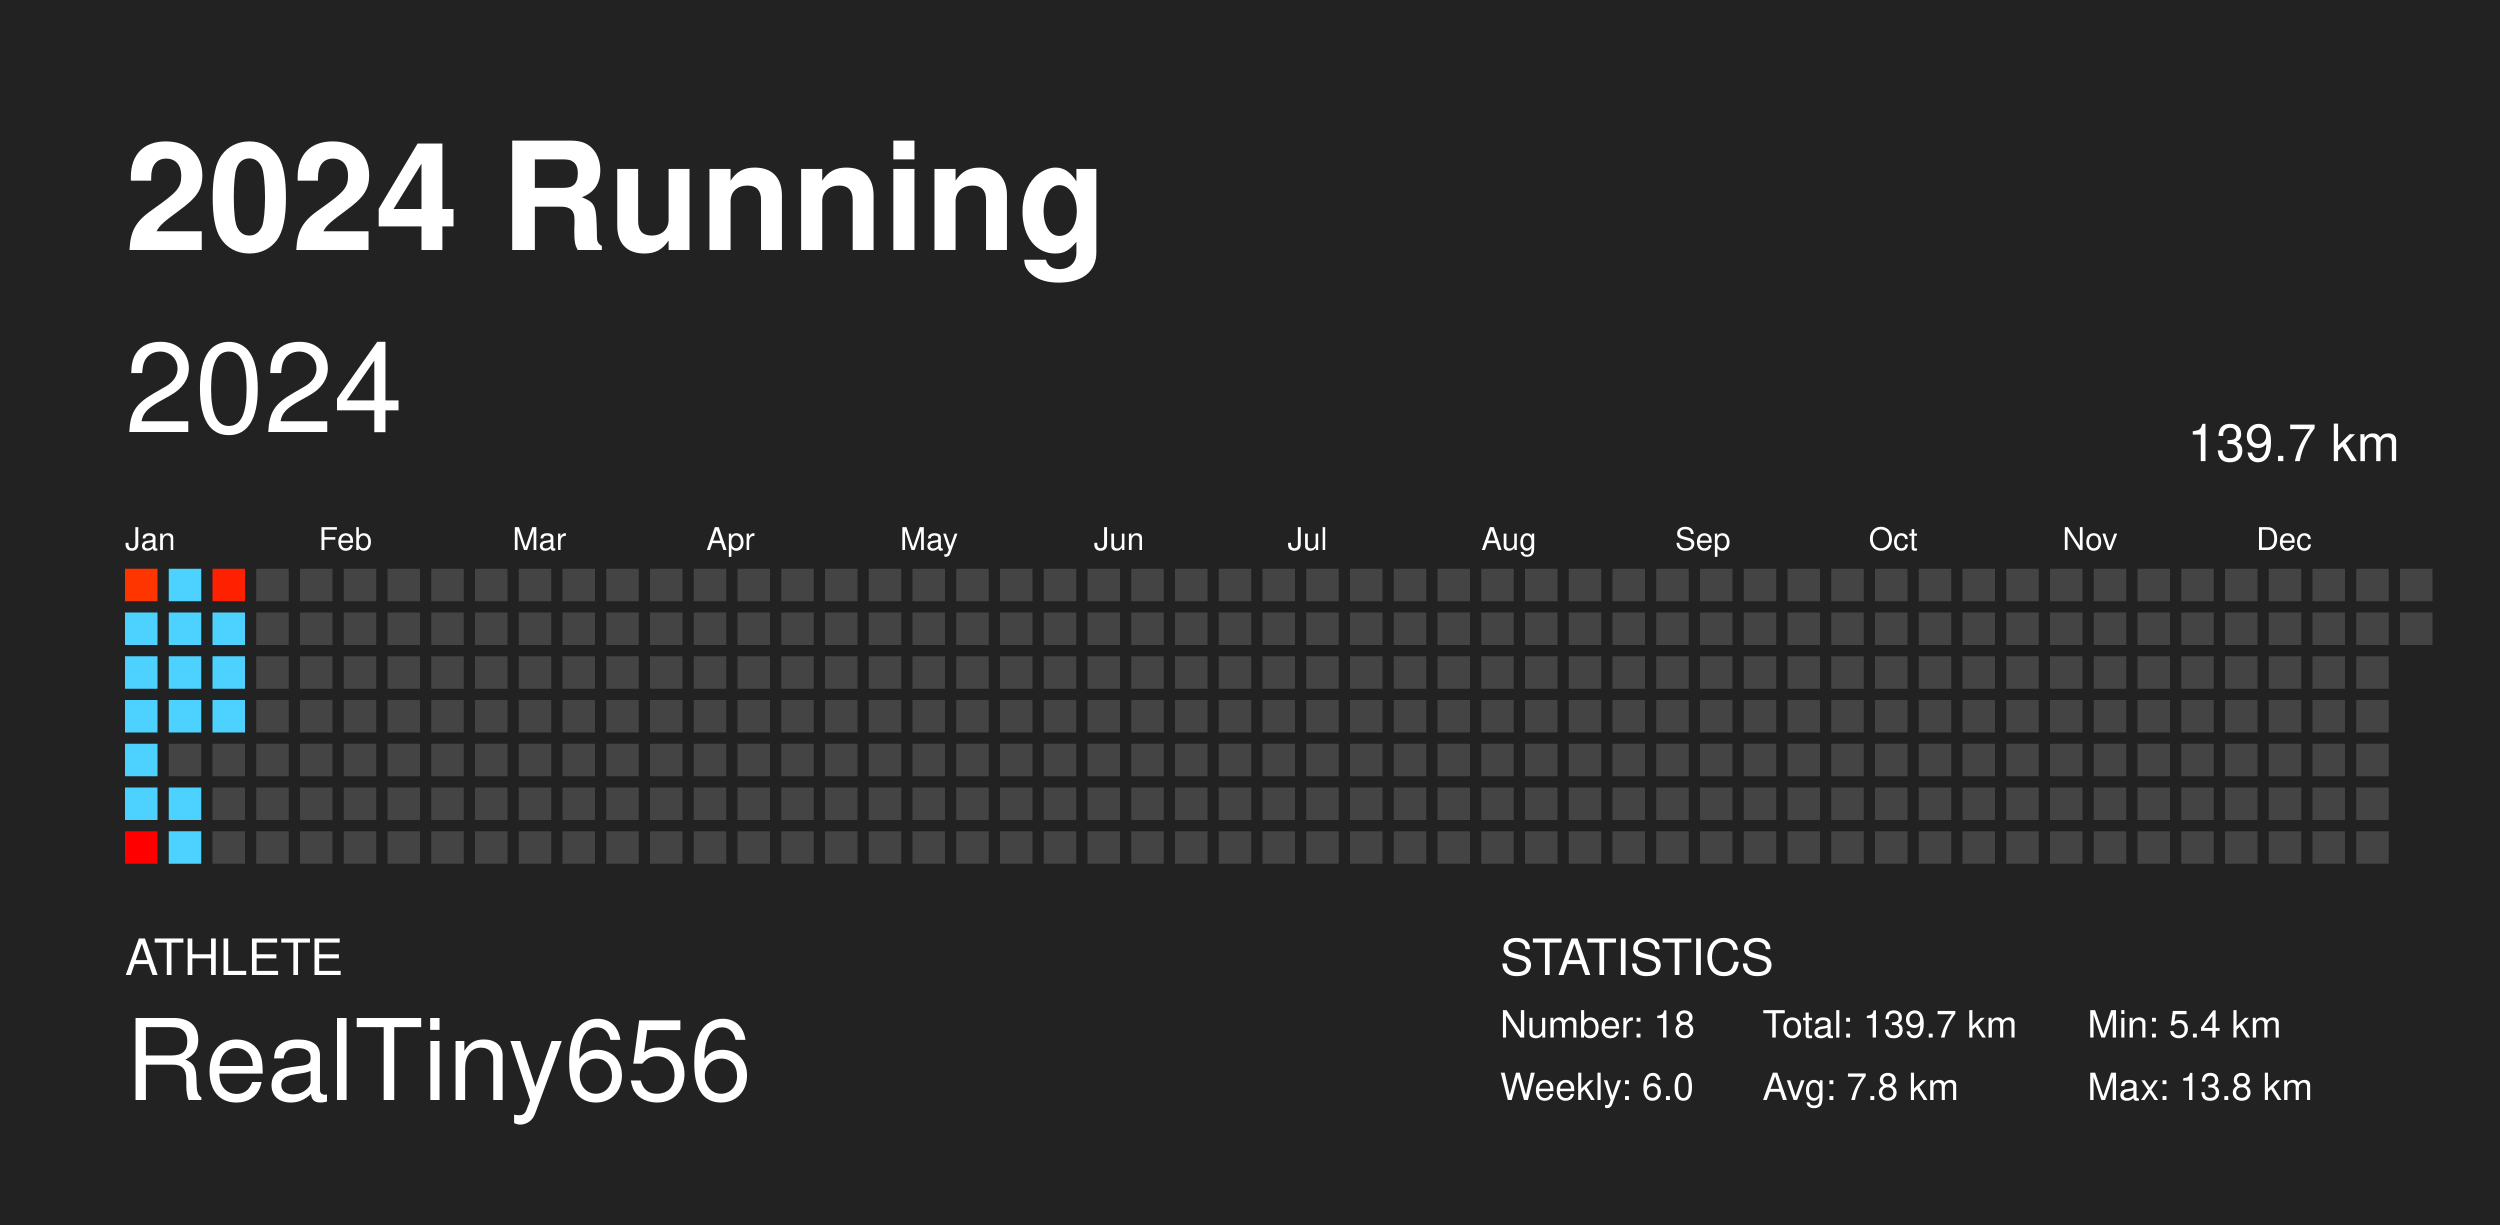
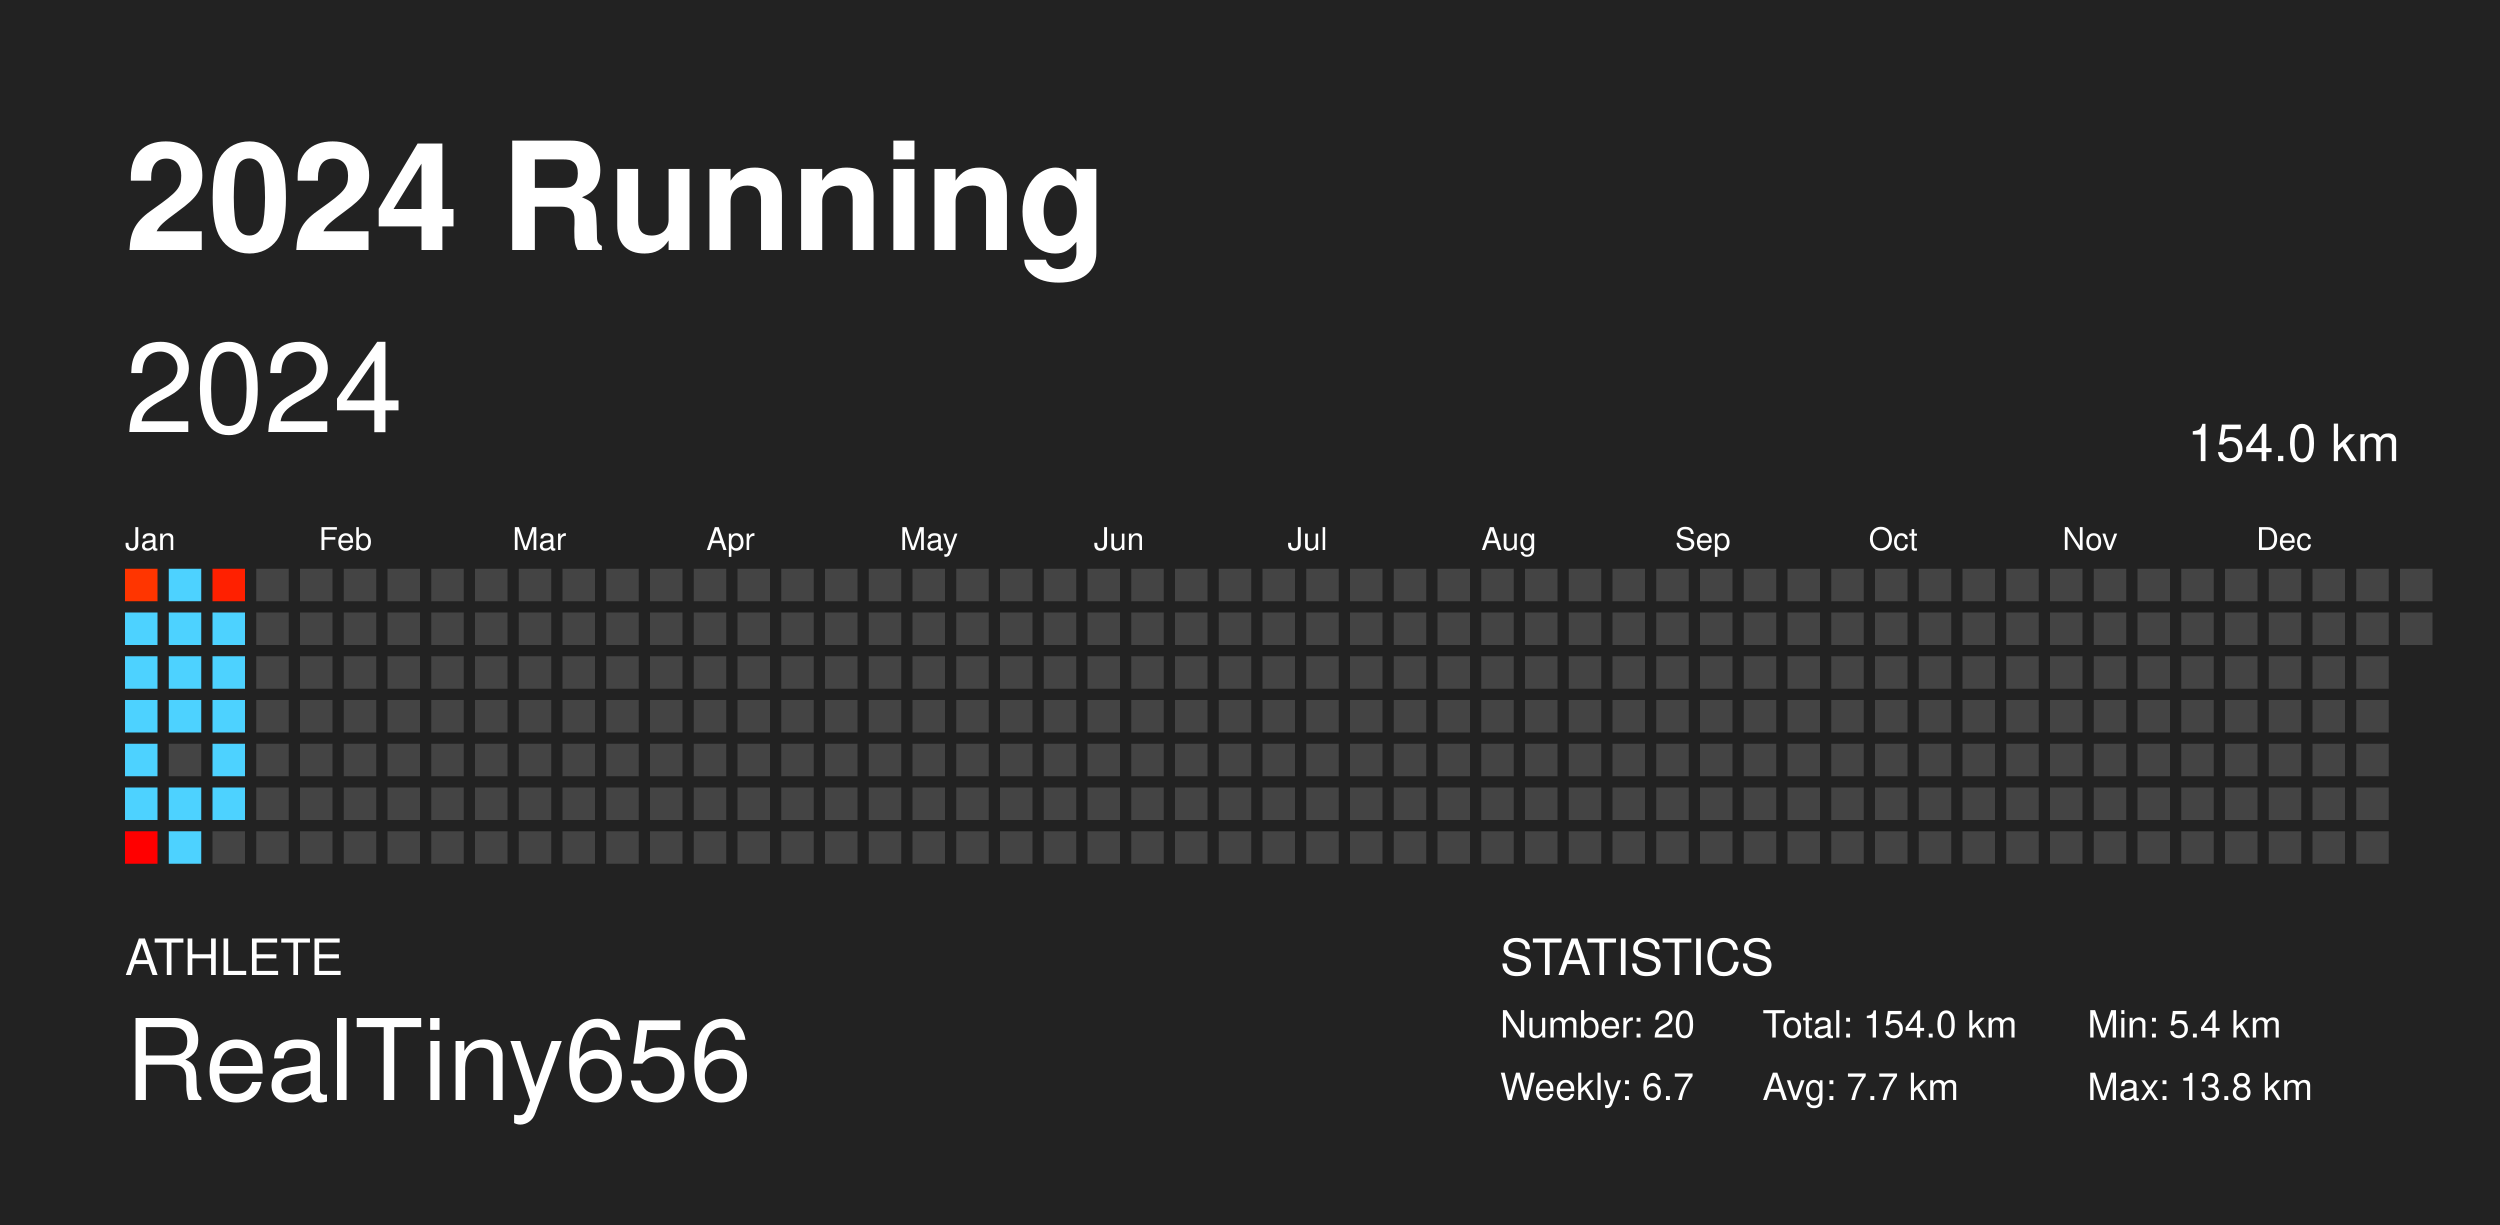
<svg xmlns="http://www.w3.org/2000/svg" baseProfile="full" height="98mm" version="1.1" viewBox="0,0,200,98" width="200mm">
  <defs />
  <rect fill="#222222" height="98" width="200" x="0" y="0" />
  <text fill="#FFFFFF" style="font-size:12px; font-family: system-ui, -apple-system, BlinkMacSystemFont, &quot;Helvetica Neue&quot;, Helvetica, &quot;Segoe UI&quot;, Arial, &quot;PingFang SC&quot;, &quot;Hiragino Sans GB&quot;, &quot;Heiti SC&quot;, &quot;Microsoft YaHei&quot;, &quot;WenQuanYi Micro Hei&quot;, sans-serif; font-weight:bold;" x="10" y="20">2024 Running</text>
  <text fill="#FFFFFF" style="font-size:4px; font-family: system-ui, -apple-system, BlinkMacSystemFont, &quot;Helvetica Neue&quot;, Helvetica, &quot;Segoe UI&quot;, Arial, &quot;PingFang SC&quot;, &quot;Hiragino Sans GB&quot;, &quot;Heiti SC&quot;, &quot;Microsoft YaHei&quot;, &quot;WenQuanYi Micro Hei&quot;, sans-serif;" x="10" y="78">ATHLETE</text>
  <text fill="#FFFFFF" style="font-size:9px; font-family: system-ui, -apple-system, BlinkMacSystemFont, &quot;Helvetica Neue&quot;, Helvetica, &quot;Segoe UI&quot;, Arial, &quot;PingFang SC&quot;, &quot;Hiragino Sans GB&quot;, &quot;Heiti SC&quot;, &quot;Microsoft YaHei&quot;, &quot;WenQuanYi Micro Hei&quot;, sans-serif;" x="10" y="88">RealTiny656</text>
  <text fill="#FFFFFF" style="font-size:4px; font-family: system-ui, -apple-system, BlinkMacSystemFont, &quot;Helvetica Neue&quot;, Helvetica, &quot;Segoe UI&quot;, Arial, &quot;PingFang SC&quot;, &quot;Hiragino Sans GB&quot;, &quot;Heiti SC&quot;, &quot;Microsoft YaHei&quot;, &quot;WenQuanYi Micro Hei&quot;, sans-serif;" x="120" y="78">STATISTICS</text>
-   <text fill="#FFFFFF" style="font-size:3px; font-family: system-ui, -apple-system, BlinkMacSystemFont, &quot;Helvetica Neue&quot;, Helvetica, &quot;Segoe UI&quot;, Arial, &quot;PingFang SC&quot;, &quot;Hiragino Sans GB&quot;, &quot;Heiti SC&quot;, &quot;Microsoft YaHei&quot;, &quot;WenQuanYi Micro Hei&quot;, sans-serif;" x="120" y="83">Number: 18</text>
-   <text fill="#FFFFFF" style="font-size:3px; font-family: system-ui, -apple-system, BlinkMacSystemFont, &quot;Helvetica Neue&quot;, Helvetica, &quot;Segoe UI&quot;, Arial, &quot;PingFang SC&quot;, &quot;Hiragino Sans GB&quot;, &quot;Heiti SC&quot;, &quot;Microsoft YaHei&quot;, &quot;WenQuanYi Micro Hei&quot;, sans-serif;" x="120" y="88">Weekly: 6.0</text>
-   <text fill="#FFFFFF" style="font-size:3px; font-family: system-ui, -apple-system, BlinkMacSystemFont, &quot;Helvetica Neue&quot;, Helvetica, &quot;Segoe UI&quot;, Arial, &quot;PingFang SC&quot;, &quot;Hiragino Sans GB&quot;, &quot;Heiti SC&quot;, &quot;Microsoft YaHei&quot;, &quot;WenQuanYi Micro Hei&quot;, sans-serif;" x="141" y="83">Total: 139.7 km</text>
-   <text fill="#FFFFFF" style="font-size:3px; font-family: system-ui, -apple-system, BlinkMacSystemFont, &quot;Helvetica Neue&quot;, Helvetica, &quot;Segoe UI&quot;, Arial, &quot;PingFang SC&quot;, &quot;Hiragino Sans GB&quot;, &quot;Heiti SC&quot;, &quot;Microsoft YaHei&quot;, &quot;WenQuanYi Micro Hei&quot;, sans-serif;" x="141" y="88">Avg: 7.8 km</text>
+   <text fill="#FFFFFF" style="font-size:3px; font-family: system-ui, -apple-system, BlinkMacSystemFont, &quot;Helvetica Neue&quot;, Helvetica, &quot;Segoe UI&quot;, Arial, &quot;PingFang SC&quot;, &quot;Hiragino Sans GB&quot;, &quot;Heiti SC&quot;, &quot;Microsoft YaHei&quot;, &quot;WenQuanYi Micro Hei&quot;, sans-serif;" x="120" y="83">Number: 20</text>
+   <text fill="#FFFFFF" style="font-size:3px; font-family: system-ui, -apple-system, BlinkMacSystemFont, &quot;Helvetica Neue&quot;, Helvetica, &quot;Segoe UI&quot;, Arial, &quot;PingFang SC&quot;, &quot;Hiragino Sans GB&quot;, &quot;Heiti SC&quot;, &quot;Microsoft YaHei&quot;, &quot;WenQuanYi Micro Hei&quot;, sans-serif;" x="120" y="88">Weekly: 6.7</text>
+   <text fill="#FFFFFF" style="font-size:3px; font-family: system-ui, -apple-system, BlinkMacSystemFont, &quot;Helvetica Neue&quot;, Helvetica, &quot;Segoe UI&quot;, Arial, &quot;PingFang SC&quot;, &quot;Hiragino Sans GB&quot;, &quot;Heiti SC&quot;, &quot;Microsoft YaHei&quot;, &quot;WenQuanYi Micro Hei&quot;, sans-serif;" x="141" y="83">Total: 154.0 km</text>
+   <text fill="#FFFFFF" style="font-size:3px; font-family: system-ui, -apple-system, BlinkMacSystemFont, &quot;Helvetica Neue&quot;, Helvetica, &quot;Segoe UI&quot;, Arial, &quot;PingFang SC&quot;, &quot;Hiragino Sans GB&quot;, &quot;Heiti SC&quot;, &quot;Microsoft YaHei&quot;, &quot;WenQuanYi Micro Hei&quot;, sans-serif;" x="141" y="88">Avg: 7.7 km</text>
  <text fill="#FFFFFF" style="font-size:3px; font-family: system-ui, -apple-system, BlinkMacSystemFont, &quot;Helvetica Neue&quot;, Helvetica, &quot;Segoe UI&quot;, Arial, &quot;PingFang SC&quot;, &quot;Hiragino Sans GB&quot;, &quot;Heiti SC&quot;, &quot;Microsoft YaHei&quot;, &quot;WenQuanYi Micro Hei&quot;, sans-serif;" x="167" y="83">Min: 5.4 km</text>
  <text fill="#FFFFFF" style="font-size:3px; font-family: system-ui, -apple-system, BlinkMacSystemFont, &quot;Helvetica Neue&quot;, Helvetica, &quot;Segoe UI&quot;, Arial, &quot;PingFang SC&quot;, &quot;Hiragino Sans GB&quot;, &quot;Heiti SC&quot;, &quot;Microsoft YaHei&quot;, &quot;WenQuanYi Micro Hei&quot;, sans-serif;" x="167" y="88">Max: 13.8 km</text>
  <text dominant-baseline="hanging" fill="#FFFFFF" style="font-size:10.0px; font-family: system-ui, -apple-system, BlinkMacSystemFont, &quot;Helvetica Neue&quot;, Helvetica, &quot;Segoe UI&quot;, Arial, &quot;PingFang SC&quot;, &quot;Hiragino Sans GB&quot;, &quot;Heiti SC&quot;, &quot;Microsoft YaHei&quot;, &quot;WenQuanYi Micro Hei&quot;, sans-serif;" x="10" y="30">2024</text>
-   <text dominant-baseline="hanging" fill="#FFFFFF" style="font-size:4.125px; font-family: system-ui, -apple-system, BlinkMacSystemFont, &quot;Helvetica Neue&quot;, Helvetica, &quot;Segoe UI&quot;, Arial, &quot;PingFang SC&quot;, &quot;Hiragino Sans GB&quot;, &quot;Heiti SC&quot;, &quot;Microsoft YaHei&quot;, &quot;WenQuanYi Micro Hei&quot;, sans-serif;" x="175" y="35">139.7 km</text>
+   <text dominant-baseline="hanging" fill="#FFFFFF" style="font-size:4.125px; font-family: system-ui, -apple-system, BlinkMacSystemFont, &quot;Helvetica Neue&quot;, Helvetica, &quot;Segoe UI&quot;, Arial, &quot;PingFang SC&quot;, &quot;Hiragino Sans GB&quot;, &quot;Heiti SC&quot;, &quot;Microsoft YaHei&quot;, &quot;WenQuanYi Micro Hei&quot;, sans-serif;" x="175" y="35">154.0 km</text>
  <text fill="#FFFFFF" style="font-size:2.5px; font-family: system-ui, -apple-system, BlinkMacSystemFont, &quot;Helvetica Neue&quot;, Helvetica, &quot;Segoe UI&quot;, Arial, &quot;PingFang SC&quot;, &quot;Hiragino Sans GB&quot;, &quot;Heiti SC&quot;, &quot;Microsoft YaHei&quot;, &quot;WenQuanYi Micro Hei&quot;, sans-serif;" x="10.0" y="44">Jan</text>
  <text fill="#FFFFFF" style="font-size:2.5px; font-family: system-ui, -apple-system, BlinkMacSystemFont, &quot;Helvetica Neue&quot;, Helvetica, &quot;Segoe UI&quot;, Arial, &quot;PingFang SC&quot;, &quot;Hiragino Sans GB&quot;, &quot;Heiti SC&quot;, &quot;Microsoft YaHei&quot;, &quot;WenQuanYi Micro Hei&quot;, sans-serif;" x="25.5" y="44">Feb</text>
  <text fill="#FFFFFF" style="font-size:2.5px; font-family: system-ui, -apple-system, BlinkMacSystemFont, &quot;Helvetica Neue&quot;, Helvetica, &quot;Segoe UI&quot;, Arial, &quot;PingFang SC&quot;, &quot;Hiragino Sans GB&quot;, &quot;Heiti SC&quot;, &quot;Microsoft YaHei&quot;, &quot;WenQuanYi Micro Hei&quot;, sans-serif;" x="41.0" y="44">Mar</text>
  <text fill="#FFFFFF" style="font-size:2.5px; font-family: system-ui, -apple-system, BlinkMacSystemFont, &quot;Helvetica Neue&quot;, Helvetica, &quot;Segoe UI&quot;, Arial, &quot;PingFang SC&quot;, &quot;Hiragino Sans GB&quot;, &quot;Heiti SC&quot;, &quot;Microsoft YaHei&quot;, &quot;WenQuanYi Micro Hei&quot;, sans-serif;" x="56.5" y="44">Apr</text>
  <text fill="#FFFFFF" style="font-size:2.5px; font-family: system-ui, -apple-system, BlinkMacSystemFont, &quot;Helvetica Neue&quot;, Helvetica, &quot;Segoe UI&quot;, Arial, &quot;PingFang SC&quot;, &quot;Hiragino Sans GB&quot;, &quot;Heiti SC&quot;, &quot;Microsoft YaHei&quot;, &quot;WenQuanYi Micro Hei&quot;, sans-serif;" x="72.0" y="44">May</text>
  <text fill="#FFFFFF" style="font-size:2.5px; font-family: system-ui, -apple-system, BlinkMacSystemFont, &quot;Helvetica Neue&quot;, Helvetica, &quot;Segoe UI&quot;, Arial, &quot;PingFang SC&quot;, &quot;Hiragino Sans GB&quot;, &quot;Heiti SC&quot;, &quot;Microsoft YaHei&quot;, &quot;WenQuanYi Micro Hei&quot;, sans-serif;" x="87.5" y="44">Jun</text>
  <text fill="#FFFFFF" style="font-size:2.5px; font-family: system-ui, -apple-system, BlinkMacSystemFont, &quot;Helvetica Neue&quot;, Helvetica, &quot;Segoe UI&quot;, Arial, &quot;PingFang SC&quot;, &quot;Hiragino Sans GB&quot;, &quot;Heiti SC&quot;, &quot;Microsoft YaHei&quot;, &quot;WenQuanYi Micro Hei&quot;, sans-serif;" x="103.0" y="44">Jul</text>
  <text fill="#FFFFFF" style="font-size:2.5px; font-family: system-ui, -apple-system, BlinkMacSystemFont, &quot;Helvetica Neue&quot;, Helvetica, &quot;Segoe UI&quot;, Arial, &quot;PingFang SC&quot;, &quot;Hiragino Sans GB&quot;, &quot;Heiti SC&quot;, &quot;Microsoft YaHei&quot;, &quot;WenQuanYi Micro Hei&quot;, sans-serif;" x="118.5" y="44">Aug</text>
  <text fill="#FFFFFF" style="font-size:2.5px; font-family: system-ui, -apple-system, BlinkMacSystemFont, &quot;Helvetica Neue&quot;, Helvetica, &quot;Segoe UI&quot;, Arial, &quot;PingFang SC&quot;, &quot;Hiragino Sans GB&quot;, &quot;Heiti SC&quot;, &quot;Microsoft YaHei&quot;, &quot;WenQuanYi Micro Hei&quot;, sans-serif;" x="134.0" y="44">Sep</text>
  <text fill="#FFFFFF" style="font-size:2.5px; font-family: system-ui, -apple-system, BlinkMacSystemFont, &quot;Helvetica Neue&quot;, Helvetica, &quot;Segoe UI&quot;, Arial, &quot;PingFang SC&quot;, &quot;Hiragino Sans GB&quot;, &quot;Heiti SC&quot;, &quot;Microsoft YaHei&quot;, &quot;WenQuanYi Micro Hei&quot;, sans-serif;" x="149.5" y="44">Oct</text>
  <text fill="#FFFFFF" style="font-size:2.5px; font-family: system-ui, -apple-system, BlinkMacSystemFont, &quot;Helvetica Neue&quot;, Helvetica, &quot;Segoe UI&quot;, Arial, &quot;PingFang SC&quot;, &quot;Hiragino Sans GB&quot;, &quot;Heiti SC&quot;, &quot;Microsoft YaHei&quot;, &quot;WenQuanYi Micro Hei&quot;, sans-serif;" x="165.0" y="44">Nov</text>
  <text fill="#FFFFFF" style="font-size:2.5px; font-family: system-ui, -apple-system, BlinkMacSystemFont, &quot;Helvetica Neue&quot;, Helvetica, &quot;Segoe UI&quot;, Arial, &quot;PingFang SC&quot;, &quot;Hiragino Sans GB&quot;, &quot;Heiti SC&quot;, &quot;Microsoft YaHei&quot;, &quot;WenQuanYi Micro Hei&quot;, sans-serif;" x="180.5" y="44">Dec</text>
  <rect fill="#ff3500" height="2.6" width="2.6" x="10.0" y="45.5" />
  <rect fill="#4dd2ff" height="2.6" width="2.6" x="10.0" y="49.0" />
  <rect fill="#4dd2ff" height="2.6" width="2.6" x="10.0" y="52.5" />
  <rect fill="#4dd2ff" height="2.6" width="2.6" x="10.0" y="56.0" />
  <rect fill="#4dd2ff" height="2.6" width="2.6" x="10.0" y="59.5" />
  <rect fill="#4dd2ff" height="2.6" width="2.6" x="10.0" y="63.0" />
  <rect fill="#ff0000" height="2.6" width="2.6" x="10.0" y="66.5" />
  <rect fill="#4dd2ff" height="2.6" width="2.6" x="13.5" y="45.5" />
  <rect fill="#4dd2ff" height="2.6" width="2.6" x="13.5" y="49.0" />
  <rect fill="#4dd2ff" height="2.6" width="2.6" x="13.5" y="52.5" />
  <rect fill="#4dd2ff" height="2.6" width="2.6" x="13.5" y="56.0" />
  <rect fill="#444444" height="2.6" width="2.6" x="13.5" y="59.5" />
  <rect fill="#4dd2ff" height="2.6" width="2.6" x="13.5" y="63.0" />
  <rect fill="#4dd2ff" height="2.6" width="2.6" x="13.5" y="66.5" />
  <rect fill="#ff2000" height="2.6" width="2.6" x="17.0" y="45.5" />
  <rect fill="#4dd2ff" height="2.6" width="2.6" x="17.0" y="49.0" />
  <rect fill="#4dd2ff" height="2.6" width="2.6" x="17.0" y="52.5" />
  <rect fill="#4dd2ff" height="2.6" width="2.6" x="17.0" y="56.0" />
-   <rect fill="#444444" height="2.6" width="2.6" x="17.0" y="59.5" />
-   <rect fill="#444444" height="2.6" width="2.6" x="17.0" y="63.0" />
+   <rect fill="#4dd2ff" height="2.6" width="2.6" x="17.0" y="59.5" />
+   <rect fill="#4dd2ff" height="2.6" width="2.6" x="17.0" y="63.0" />
  <rect fill="#444444" height="2.6" width="2.6" x="17.0" y="66.5" />
  <rect fill="#444444" height="2.6" width="2.6" x="20.5" y="45.5" />
  <rect fill="#444444" height="2.6" width="2.6" x="20.5" y="49.0" />
  <rect fill="#444444" height="2.6" width="2.6" x="20.5" y="52.5" />
  <rect fill="#444444" height="2.6" width="2.6" x="20.5" y="56.0" />
  <rect fill="#444444" height="2.6" width="2.6" x="20.5" y="59.5" />
  <rect fill="#444444" height="2.6" width="2.6" x="20.5" y="63.0" />
  <rect fill="#444444" height="2.6" width="2.6" x="20.5" y="66.5" />
  <rect fill="#444444" height="2.6" width="2.6" x="24.0" y="45.5" />
  <rect fill="#444444" height="2.6" width="2.6" x="24.0" y="49.0" />
  <rect fill="#444444" height="2.6" width="2.6" x="24.0" y="52.5" />
  <rect fill="#444444" height="2.6" width="2.6" x="24.0" y="56.0" />
  <rect fill="#444444" height="2.6" width="2.6" x="24.0" y="59.5" />
  <rect fill="#444444" height="2.6" width="2.6" x="24.0" y="63.0" />
  <rect fill="#444444" height="2.6" width="2.6" x="24.0" y="66.5" />
  <rect fill="#444444" height="2.6" width="2.6" x="27.5" y="45.5" />
  <rect fill="#444444" height="2.6" width="2.6" x="27.5" y="49.0" />
  <rect fill="#444444" height="2.6" width="2.6" x="27.5" y="52.5" />
  <rect fill="#444444" height="2.6" width="2.6" x="27.5" y="56.0" />
  <rect fill="#444444" height="2.6" width="2.6" x="27.5" y="59.5" />
  <rect fill="#444444" height="2.6" width="2.6" x="27.5" y="63.0" />
  <rect fill="#444444" height="2.6" width="2.6" x="27.5" y="66.5" />
  <rect fill="#444444" height="2.6" width="2.6" x="31.0" y="45.5" />
  <rect fill="#444444" height="2.6" width="2.6" x="31.0" y="49.0" />
  <rect fill="#444444" height="2.6" width="2.6" x="31.0" y="52.5" />
  <rect fill="#444444" height="2.6" width="2.6" x="31.0" y="56.0" />
  <rect fill="#444444" height="2.6" width="2.6" x="31.0" y="59.5" />
  <rect fill="#444444" height="2.6" width="2.6" x="31.0" y="63.0" />
  <rect fill="#444444" height="2.6" width="2.6" x="31.0" y="66.5" />
  <rect fill="#444444" height="2.6" width="2.6" x="34.5" y="45.5" />
  <rect fill="#444444" height="2.6" width="2.6" x="34.5" y="49.0" />
  <rect fill="#444444" height="2.6" width="2.6" x="34.5" y="52.5" />
  <rect fill="#444444" height="2.6" width="2.6" x="34.5" y="56.0" />
  <rect fill="#444444" height="2.6" width="2.6" x="34.5" y="59.5" />
  <rect fill="#444444" height="2.6" width="2.6" x="34.5" y="63.0" />
  <rect fill="#444444" height="2.6" width="2.6" x="34.5" y="66.5" />
  <rect fill="#444444" height="2.6" width="2.6" x="38.0" y="45.5" />
  <rect fill="#444444" height="2.6" width="2.6" x="38.0" y="49.0" />
  <rect fill="#444444" height="2.6" width="2.6" x="38.0" y="52.5" />
  <rect fill="#444444" height="2.6" width="2.6" x="38.0" y="56.0" />
  <rect fill="#444444" height="2.6" width="2.6" x="38.0" y="59.5" />
  <rect fill="#444444" height="2.6" width="2.6" x="38.0" y="63.0" />
  <rect fill="#444444" height="2.6" width="2.6" x="38.0" y="66.5" />
  <rect fill="#444444" height="2.6" width="2.6" x="41.5" y="45.5" />
  <rect fill="#444444" height="2.6" width="2.6" x="41.5" y="49.0" />
  <rect fill="#444444" height="2.6" width="2.6" x="41.5" y="52.5" />
  <rect fill="#444444" height="2.6" width="2.6" x="41.5" y="56.0" />
  <rect fill="#444444" height="2.6" width="2.6" x="41.5" y="59.5" />
  <rect fill="#444444" height="2.6" width="2.6" x="41.5" y="63.0" />
  <rect fill="#444444" height="2.6" width="2.6" x="41.5" y="66.5" />
  <rect fill="#444444" height="2.6" width="2.6" x="45.0" y="45.5" />
  <rect fill="#444444" height="2.6" width="2.6" x="45.0" y="49.0" />
  <rect fill="#444444" height="2.6" width="2.6" x="45.0" y="52.5" />
  <rect fill="#444444" height="2.6" width="2.6" x="45.0" y="56.0" />
  <rect fill="#444444" height="2.6" width="2.6" x="45.0" y="59.5" />
  <rect fill="#444444" height="2.6" width="2.6" x="45.0" y="63.0" />
  <rect fill="#444444" height="2.6" width="2.6" x="45.0" y="66.5" />
  <rect fill="#444444" height="2.6" width="2.6" x="48.5" y="45.5" />
  <rect fill="#444444" height="2.6" width="2.6" x="48.5" y="49.0" />
  <rect fill="#444444" height="2.6" width="2.6" x="48.5" y="52.5" />
  <rect fill="#444444" height="2.6" width="2.6" x="48.5" y="56.0" />
  <rect fill="#444444" height="2.6" width="2.6" x="48.5" y="59.5" />
  <rect fill="#444444" height="2.6" width="2.6" x="48.5" y="63.0" />
  <rect fill="#444444" height="2.6" width="2.6" x="48.5" y="66.5" />
  <rect fill="#444444" height="2.6" width="2.6" x="52.0" y="45.5" />
  <rect fill="#444444" height="2.6" width="2.6" x="52.0" y="49.0" />
  <rect fill="#444444" height="2.6" width="2.6" x="52.0" y="52.5" />
  <rect fill="#444444" height="2.6" width="2.6" x="52.0" y="56.0" />
  <rect fill="#444444" height="2.6" width="2.6" x="52.0" y="59.5" />
  <rect fill="#444444" height="2.6" width="2.6" x="52.0" y="63.0" />
  <rect fill="#444444" height="2.6" width="2.6" x="52.0" y="66.5" />
  <rect fill="#444444" height="2.6" width="2.6" x="55.5" y="45.5" />
  <rect fill="#444444" height="2.6" width="2.6" x="55.5" y="49.0" />
  <rect fill="#444444" height="2.6" width="2.6" x="55.5" y="52.5" />
  <rect fill="#444444" height="2.6" width="2.6" x="55.5" y="56.0" />
  <rect fill="#444444" height="2.6" width="2.6" x="55.5" y="59.5" />
  <rect fill="#444444" height="2.6" width="2.6" x="55.5" y="63.0" />
  <rect fill="#444444" height="2.6" width="2.6" x="55.5" y="66.5" />
  <rect fill="#444444" height="2.6" width="2.6" x="59.0" y="45.5" />
  <rect fill="#444444" height="2.6" width="2.6" x="59.0" y="49.0" />
  <rect fill="#444444" height="2.6" width="2.6" x="59.0" y="52.5" />
  <rect fill="#444444" height="2.6" width="2.6" x="59.0" y="56.0" />
  <rect fill="#444444" height="2.6" width="2.6" x="59.0" y="59.5" />
  <rect fill="#444444" height="2.6" width="2.6" x="59.0" y="63.0" />
  <rect fill="#444444" height="2.6" width="2.6" x="59.0" y="66.5" />
  <rect fill="#444444" height="2.6" width="2.6" x="62.5" y="45.5" />
  <rect fill="#444444" height="2.6" width="2.6" x="62.5" y="49.0" />
  <rect fill="#444444" height="2.6" width="2.6" x="62.5" y="52.5" />
  <rect fill="#444444" height="2.6" width="2.6" x="62.5" y="56.0" />
  <rect fill="#444444" height="2.6" width="2.6" x="62.5" y="59.5" />
  <rect fill="#444444" height="2.6" width="2.6" x="62.5" y="63.0" />
  <rect fill="#444444" height="2.6" width="2.6" x="62.5" y="66.5" />
  <rect fill="#444444" height="2.6" width="2.6" x="66.0" y="45.5" />
  <rect fill="#444444" height="2.6" width="2.6" x="66.0" y="49.0" />
  <rect fill="#444444" height="2.6" width="2.6" x="66.0" y="52.5" />
  <rect fill="#444444" height="2.6" width="2.6" x="66.0" y="56.0" />
  <rect fill="#444444" height="2.6" width="2.6" x="66.0" y="59.5" />
  <rect fill="#444444" height="2.6" width="2.6" x="66.0" y="63.0" />
  <rect fill="#444444" height="2.6" width="2.6" x="66.0" y="66.5" />
  <rect fill="#444444" height="2.6" width="2.6" x="69.5" y="45.5" />
  <rect fill="#444444" height="2.6" width="2.6" x="69.5" y="49.0" />
  <rect fill="#444444" height="2.6" width="2.6" x="69.5" y="52.5" />
  <rect fill="#444444" height="2.6" width="2.6" x="69.5" y="56.0" />
  <rect fill="#444444" height="2.6" width="2.6" x="69.5" y="59.5" />
  <rect fill="#444444" height="2.6" width="2.6" x="69.5" y="63.0" />
  <rect fill="#444444" height="2.6" width="2.6" x="69.5" y="66.5" />
  <rect fill="#444444" height="2.6" width="2.6" x="73.0" y="45.5" />
  <rect fill="#444444" height="2.6" width="2.6" x="73.0" y="49.0" />
  <rect fill="#444444" height="2.6" width="2.6" x="73.0" y="52.5" />
  <rect fill="#444444" height="2.6" width="2.6" x="73.0" y="56.0" />
  <rect fill="#444444" height="2.6" width="2.6" x="73.0" y="59.5" />
  <rect fill="#444444" height="2.6" width="2.6" x="73.0" y="63.0" />
  <rect fill="#444444" height="2.6" width="2.6" x="73.0" y="66.5" />
  <rect fill="#444444" height="2.6" width="2.6" x="76.5" y="45.5" />
  <rect fill="#444444" height="2.6" width="2.6" x="76.5" y="49.0" />
  <rect fill="#444444" height="2.6" width="2.6" x="76.5" y="52.5" />
  <rect fill="#444444" height="2.6" width="2.6" x="76.5" y="56.0" />
  <rect fill="#444444" height="2.6" width="2.6" x="76.5" y="59.5" />
  <rect fill="#444444" height="2.6" width="2.6" x="76.5" y="63.0" />
  <rect fill="#444444" height="2.6" width="2.6" x="76.5" y="66.5" />
  <rect fill="#444444" height="2.6" width="2.6" x="80.0" y="45.5" />
  <rect fill="#444444" height="2.6" width="2.6" x="80.0" y="49.0" />
  <rect fill="#444444" height="2.6" width="2.6" x="80.0" y="52.5" />
  <rect fill="#444444" height="2.6" width="2.6" x="80.0" y="56.0" />
  <rect fill="#444444" height="2.6" width="2.6" x="80.0" y="59.5" />
  <rect fill="#444444" height="2.6" width="2.6" x="80.0" y="63.0" />
  <rect fill="#444444" height="2.6" width="2.6" x="80.0" y="66.5" />
  <rect fill="#444444" height="2.6" width="2.6" x="83.5" y="45.5" />
  <rect fill="#444444" height="2.6" width="2.6" x="83.5" y="49.0" />
  <rect fill="#444444" height="2.6" width="2.6" x="83.5" y="52.5" />
  <rect fill="#444444" height="2.6" width="2.6" x="83.5" y="56.0" />
  <rect fill="#444444" height="2.6" width="2.6" x="83.5" y="59.5" />
  <rect fill="#444444" height="2.6" width="2.6" x="83.5" y="63.0" />
  <rect fill="#444444" height="2.6" width="2.6" x="83.5" y="66.5" />
  <rect fill="#444444" height="2.6" width="2.6" x="87.0" y="45.5" />
  <rect fill="#444444" height="2.6" width="2.6" x="87.0" y="49.0" />
  <rect fill="#444444" height="2.6" width="2.6" x="87.0" y="52.5" />
  <rect fill="#444444" height="2.6" width="2.6" x="87.0" y="56.0" />
  <rect fill="#444444" height="2.6" width="2.6" x="87.0" y="59.5" />
  <rect fill="#444444" height="2.6" width="2.6" x="87.0" y="63.0" />
  <rect fill="#444444" height="2.6" width="2.6" x="87.0" y="66.5" />
  <rect fill="#444444" height="2.6" width="2.6" x="90.5" y="45.5" />
  <rect fill="#444444" height="2.6" width="2.6" x="90.5" y="49.0" />
  <rect fill="#444444" height="2.6" width="2.6" x="90.5" y="52.5" />
  <rect fill="#444444" height="2.6" width="2.6" x="90.5" y="56.0" />
  <rect fill="#444444" height="2.6" width="2.6" x="90.5" y="59.5" />
  <rect fill="#444444" height="2.6" width="2.6" x="90.5" y="63.0" />
  <rect fill="#444444" height="2.6" width="2.6" x="90.5" y="66.5" />
  <rect fill="#444444" height="2.6" width="2.6" x="94.0" y="45.5" />
  <rect fill="#444444" height="2.6" width="2.6" x="94.0" y="49.0" />
  <rect fill="#444444" height="2.6" width="2.6" x="94.0" y="52.5" />
  <rect fill="#444444" height="2.6" width="2.6" x="94.0" y="56.0" />
  <rect fill="#444444" height="2.6" width="2.6" x="94.0" y="59.5" />
  <rect fill="#444444" height="2.6" width="2.6" x="94.0" y="63.0" />
  <rect fill="#444444" height="2.6" width="2.6" x="94.0" y="66.5" />
  <rect fill="#444444" height="2.6" width="2.6" x="97.5" y="45.5" />
  <rect fill="#444444" height="2.6" width="2.6" x="97.5" y="49.0" />
  <rect fill="#444444" height="2.6" width="2.6" x="97.5" y="52.5" />
  <rect fill="#444444" height="2.6" width="2.6" x="97.5" y="56.0" />
  <rect fill="#444444" height="2.6" width="2.6" x="97.5" y="59.5" />
  <rect fill="#444444" height="2.6" width="2.6" x="97.5" y="63.0" />
  <rect fill="#444444" height="2.6" width="2.6" x="97.5" y="66.5" />
  <rect fill="#444444" height="2.6" width="2.6" x="101.0" y="45.5" />
  <rect fill="#444444" height="2.6" width="2.6" x="101.0" y="49.0" />
  <rect fill="#444444" height="2.6" width="2.6" x="101.0" y="52.5" />
  <rect fill="#444444" height="2.6" width="2.6" x="101.0" y="56.0" />
  <rect fill="#444444" height="2.6" width="2.6" x="101.0" y="59.5" />
  <rect fill="#444444" height="2.6" width="2.6" x="101.0" y="63.0" />
  <rect fill="#444444" height="2.6" width="2.6" x="101.0" y="66.5" />
  <rect fill="#444444" height="2.6" width="2.6" x="104.5" y="45.5" />
  <rect fill="#444444" height="2.6" width="2.6" x="104.5" y="49.0" />
  <rect fill="#444444" height="2.6" width="2.6" x="104.5" y="52.5" />
  <rect fill="#444444" height="2.6" width="2.6" x="104.5" y="56.0" />
  <rect fill="#444444" height="2.6" width="2.6" x="104.5" y="59.5" />
  <rect fill="#444444" height="2.6" width="2.6" x="104.5" y="63.0" />
  <rect fill="#444444" height="2.6" width="2.6" x="104.5" y="66.5" />
  <rect fill="#444444" height="2.6" width="2.6" x="108.0" y="45.5" />
  <rect fill="#444444" height="2.6" width="2.6" x="108.0" y="49.0" />
  <rect fill="#444444" height="2.6" width="2.6" x="108.0" y="52.5" />
  <rect fill="#444444" height="2.6" width="2.6" x="108.0" y="56.0" />
  <rect fill="#444444" height="2.6" width="2.6" x="108.0" y="59.5" />
  <rect fill="#444444" height="2.6" width="2.6" x="108.0" y="63.0" />
  <rect fill="#444444" height="2.6" width="2.6" x="108.0" y="66.5" />
  <rect fill="#444444" height="2.6" width="2.6" x="111.5" y="45.5" />
  <rect fill="#444444" height="2.6" width="2.6" x="111.5" y="49.0" />
  <rect fill="#444444" height="2.6" width="2.6" x="111.5" y="52.5" />
  <rect fill="#444444" height="2.6" width="2.6" x="111.5" y="56.0" />
  <rect fill="#444444" height="2.6" width="2.6" x="111.5" y="59.5" />
  <rect fill="#444444" height="2.6" width="2.6" x="111.5" y="63.0" />
  <rect fill="#444444" height="2.6" width="2.6" x="111.5" y="66.5" />
  <rect fill="#444444" height="2.6" width="2.6" x="115.0" y="45.5" />
  <rect fill="#444444" height="2.6" width="2.6" x="115.0" y="49.0" />
  <rect fill="#444444" height="2.6" width="2.6" x="115.0" y="52.5" />
  <rect fill="#444444" height="2.6" width="2.6" x="115.0" y="56.0" />
  <rect fill="#444444" height="2.6" width="2.6" x="115.0" y="59.5" />
  <rect fill="#444444" height="2.6" width="2.6" x="115.0" y="63.0" />
  <rect fill="#444444" height="2.6" width="2.6" x="115.0" y="66.5" />
  <rect fill="#444444" height="2.6" width="2.6" x="118.5" y="45.5" />
  <rect fill="#444444" height="2.6" width="2.6" x="118.5" y="49.0" />
  <rect fill="#444444" height="2.6" width="2.6" x="118.5" y="52.5" />
  <rect fill="#444444" height="2.6" width="2.6" x="118.5" y="56.0" />
  <rect fill="#444444" height="2.6" width="2.6" x="118.5" y="59.5" />
  <rect fill="#444444" height="2.6" width="2.6" x="118.5" y="63.0" />
  <rect fill="#444444" height="2.6" width="2.6" x="118.5" y="66.5" />
  <rect fill="#444444" height="2.6" width="2.6" x="122.0" y="45.5" />
  <rect fill="#444444" height="2.6" width="2.6" x="122.0" y="49.0" />
  <rect fill="#444444" height="2.6" width="2.6" x="122.0" y="52.5" />
  <rect fill="#444444" height="2.6" width="2.6" x="122.0" y="56.0" />
  <rect fill="#444444" height="2.6" width="2.6" x="122.0" y="59.5" />
  <rect fill="#444444" height="2.6" width="2.6" x="122.0" y="63.0" />
  <rect fill="#444444" height="2.6" width="2.6" x="122.0" y="66.5" />
  <rect fill="#444444" height="2.6" width="2.6" x="125.5" y="45.5" />
  <rect fill="#444444" height="2.6" width="2.6" x="125.5" y="49.0" />
  <rect fill="#444444" height="2.6" width="2.6" x="125.5" y="52.5" />
  <rect fill="#444444" height="2.6" width="2.6" x="125.5" y="56.0" />
  <rect fill="#444444" height="2.6" width="2.6" x="125.5" y="59.5" />
  <rect fill="#444444" height="2.6" width="2.6" x="125.5" y="63.0" />
  <rect fill="#444444" height="2.6" width="2.6" x="125.5" y="66.5" />
  <rect fill="#444444" height="2.6" width="2.6" x="129.0" y="45.5" />
  <rect fill="#444444" height="2.6" width="2.6" x="129.0" y="49.0" />
  <rect fill="#444444" height="2.6" width="2.6" x="129.0" y="52.5" />
  <rect fill="#444444" height="2.6" width="2.6" x="129.0" y="56.0" />
  <rect fill="#444444" height="2.6" width="2.6" x="129.0" y="59.5" />
  <rect fill="#444444" height="2.6" width="2.6" x="129.0" y="63.0" />
  <rect fill="#444444" height="2.6" width="2.6" x="129.0" y="66.5" />
  <rect fill="#444444" height="2.6" width="2.6" x="132.5" y="45.5" />
  <rect fill="#444444" height="2.6" width="2.6" x="132.5" y="49.0" />
  <rect fill="#444444" height="2.6" width="2.6" x="132.5" y="52.5" />
  <rect fill="#444444" height="2.6" width="2.6" x="132.5" y="56.0" />
  <rect fill="#444444" height="2.6" width="2.6" x="132.5" y="59.5" />
  <rect fill="#444444" height="2.6" width="2.6" x="132.5" y="63.0" />
  <rect fill="#444444" height="2.6" width="2.6" x="132.5" y="66.5" />
  <rect fill="#444444" height="2.6" width="2.6" x="136.0" y="45.5" />
  <rect fill="#444444" height="2.6" width="2.6" x="136.0" y="49.0" />
  <rect fill="#444444" height="2.6" width="2.6" x="136.0" y="52.5" />
  <rect fill="#444444" height="2.6" width="2.6" x="136.0" y="56.0" />
  <rect fill="#444444" height="2.6" width="2.6" x="136.0" y="59.5" />
  <rect fill="#444444" height="2.6" width="2.6" x="136.0" y="63.0" />
  <rect fill="#444444" height="2.6" width="2.6" x="136.0" y="66.5" />
  <rect fill="#444444" height="2.6" width="2.6" x="139.5" y="45.5" />
  <rect fill="#444444" height="2.6" width="2.6" x="139.5" y="49.0" />
  <rect fill="#444444" height="2.6" width="2.6" x="139.5" y="52.5" />
  <rect fill="#444444" height="2.6" width="2.6" x="139.5" y="56.0" />
  <rect fill="#444444" height="2.6" width="2.6" x="139.5" y="59.5" />
  <rect fill="#444444" height="2.6" width="2.6" x="139.5" y="63.0" />
  <rect fill="#444444" height="2.6" width="2.6" x="139.5" y="66.5" />
  <rect fill="#444444" height="2.6" width="2.6" x="143.0" y="45.5" />
  <rect fill="#444444" height="2.6" width="2.6" x="143.0" y="49.0" />
  <rect fill="#444444" height="2.6" width="2.6" x="143.0" y="52.5" />
  <rect fill="#444444" height="2.6" width="2.6" x="143.0" y="56.0" />
  <rect fill="#444444" height="2.6" width="2.6" x="143.0" y="59.5" />
  <rect fill="#444444" height="2.6" width="2.6" x="143.0" y="63.0" />
  <rect fill="#444444" height="2.6" width="2.6" x="143.0" y="66.5" />
  <rect fill="#444444" height="2.6" width="2.6" x="146.5" y="45.5" />
  <rect fill="#444444" height="2.6" width="2.6" x="146.5" y="49.0" />
  <rect fill="#444444" height="2.6" width="2.6" x="146.5" y="52.5" />
  <rect fill="#444444" height="2.6" width="2.6" x="146.5" y="56.0" />
  <rect fill="#444444" height="2.6" width="2.6" x="146.5" y="59.5" />
  <rect fill="#444444" height="2.6" width="2.6" x="146.5" y="63.0" />
  <rect fill="#444444" height="2.6" width="2.6" x="146.5" y="66.5" />
  <rect fill="#444444" height="2.6" width="2.6" x="150.0" y="45.5" />
  <rect fill="#444444" height="2.6" width="2.6" x="150.0" y="49.0" />
  <rect fill="#444444" height="2.6" width="2.6" x="150.0" y="52.5" />
  <rect fill="#444444" height="2.6" width="2.6" x="150.0" y="56.0" />
  <rect fill="#444444" height="2.6" width="2.6" x="150.0" y="59.5" />
  <rect fill="#444444" height="2.6" width="2.6" x="150.0" y="63.0" />
  <rect fill="#444444" height="2.6" width="2.6" x="150.0" y="66.5" />
  <rect fill="#444444" height="2.6" width="2.6" x="153.5" y="45.5" />
  <rect fill="#444444" height="2.6" width="2.6" x="153.5" y="49.0" />
  <rect fill="#444444" height="2.6" width="2.6" x="153.5" y="52.5" />
  <rect fill="#444444" height="2.6" width="2.6" x="153.5" y="56.0" />
  <rect fill="#444444" height="2.6" width="2.6" x="153.5" y="59.5" />
  <rect fill="#444444" height="2.6" width="2.6" x="153.5" y="63.0" />
  <rect fill="#444444" height="2.6" width="2.6" x="153.5" y="66.5" />
  <rect fill="#444444" height="2.6" width="2.6" x="157.0" y="45.5" />
  <rect fill="#444444" height="2.6" width="2.6" x="157.0" y="49.0" />
  <rect fill="#444444" height="2.6" width="2.6" x="157.0" y="52.5" />
  <rect fill="#444444" height="2.6" width="2.6" x="157.0" y="56.0" />
  <rect fill="#444444" height="2.6" width="2.6" x="157.0" y="59.5" />
  <rect fill="#444444" height="2.6" width="2.6" x="157.0" y="63.0" />
  <rect fill="#444444" height="2.6" width="2.6" x="157.0" y="66.5" />
  <rect fill="#444444" height="2.6" width="2.6" x="160.5" y="45.5" />
  <rect fill="#444444" height="2.6" width="2.6" x="160.5" y="49.0" />
  <rect fill="#444444" height="2.6" width="2.6" x="160.5" y="52.5" />
  <rect fill="#444444" height="2.6" width="2.6" x="160.5" y="56.0" />
  <rect fill="#444444" height="2.6" width="2.6" x="160.5" y="59.5" />
  <rect fill="#444444" height="2.6" width="2.6" x="160.5" y="63.0" />
  <rect fill="#444444" height="2.6" width="2.6" x="160.5" y="66.5" />
  <rect fill="#444444" height="2.6" width="2.6" x="164.0" y="45.5" />
  <rect fill="#444444" height="2.6" width="2.6" x="164.0" y="49.0" />
  <rect fill="#444444" height="2.6" width="2.6" x="164.0" y="52.5" />
  <rect fill="#444444" height="2.6" width="2.6" x="164.0" y="56.0" />
  <rect fill="#444444" height="2.6" width="2.6" x="164.0" y="59.5" />
  <rect fill="#444444" height="2.6" width="2.6" x="164.0" y="63.0" />
  <rect fill="#444444" height="2.6" width="2.6" x="164.0" y="66.5" />
  <rect fill="#444444" height="2.6" width="2.6" x="167.5" y="45.5" />
  <rect fill="#444444" height="2.6" width="2.6" x="167.5" y="49.0" />
  <rect fill="#444444" height="2.6" width="2.6" x="167.5" y="52.5" />
  <rect fill="#444444" height="2.6" width="2.6" x="167.5" y="56.0" />
  <rect fill="#444444" height="2.6" width="2.6" x="167.5" y="59.5" />
  <rect fill="#444444" height="2.6" width="2.6" x="167.5" y="63.0" />
  <rect fill="#444444" height="2.6" width="2.6" x="167.5" y="66.5" />
  <rect fill="#444444" height="2.6" width="2.6" x="171.0" y="45.5" />
  <rect fill="#444444" height="2.6" width="2.6" x="171.0" y="49.0" />
  <rect fill="#444444" height="2.6" width="2.6" x="171.0" y="52.5" />
  <rect fill="#444444" height="2.6" width="2.6" x="171.0" y="56.0" />
  <rect fill="#444444" height="2.6" width="2.6" x="171.0" y="59.5" />
  <rect fill="#444444" height="2.6" width="2.6" x="171.0" y="63.0" />
  <rect fill="#444444" height="2.6" width="2.6" x="171.0" y="66.5" />
  <rect fill="#444444" height="2.6" width="2.6" x="174.5" y="45.5" />
  <rect fill="#444444" height="2.6" width="2.6" x="174.5" y="49.0" />
  <rect fill="#444444" height="2.6" width="2.6" x="174.5" y="52.5" />
  <rect fill="#444444" height="2.6" width="2.6" x="174.5" y="56.0" />
  <rect fill="#444444" height="2.6" width="2.6" x="174.5" y="59.5" />
  <rect fill="#444444" height="2.6" width="2.6" x="174.5" y="63.0" />
  <rect fill="#444444" height="2.6" width="2.6" x="174.5" y="66.5" />
  <rect fill="#444444" height="2.6" width="2.6" x="178.0" y="45.5" />
  <rect fill="#444444" height="2.6" width="2.6" x="178.0" y="49.0" />
  <rect fill="#444444" height="2.6" width="2.6" x="178.0" y="52.5" />
  <rect fill="#444444" height="2.6" width="2.6" x="178.0" y="56.0" />
  <rect fill="#444444" height="2.6" width="2.6" x="178.0" y="59.5" />
  <rect fill="#444444" height="2.6" width="2.6" x="178.0" y="63.0" />
  <rect fill="#444444" height="2.6" width="2.6" x="178.0" y="66.5" />
  <rect fill="#444444" height="2.6" width="2.6" x="181.5" y="45.5" />
  <rect fill="#444444" height="2.6" width="2.6" x="181.5" y="49.0" />
  <rect fill="#444444" height="2.6" width="2.6" x="181.5" y="52.5" />
  <rect fill="#444444" height="2.6" width="2.6" x="181.5" y="56.0" />
  <rect fill="#444444" height="2.6" width="2.6" x="181.5" y="59.5" />
  <rect fill="#444444" height="2.6" width="2.6" x="181.5" y="63.0" />
  <rect fill="#444444" height="2.6" width="2.6" x="181.5" y="66.5" />
  <rect fill="#444444" height="2.6" width="2.6" x="185.0" y="45.5" />
  <rect fill="#444444" height="2.6" width="2.6" x="185.0" y="49.0" />
  <rect fill="#444444" height="2.6" width="2.6" x="185.0" y="52.5" />
  <rect fill="#444444" height="2.6" width="2.6" x="185.0" y="56.0" />
  <rect fill="#444444" height="2.6" width="2.6" x="185.0" y="59.5" />
  <rect fill="#444444" height="2.6" width="2.6" x="185.0" y="63.0" />
  <rect fill="#444444" height="2.6" width="2.6" x="185.0" y="66.5" />
  <rect fill="#444444" height="2.6" width="2.6" x="188.5" y="45.5" />
  <rect fill="#444444" height="2.6" width="2.6" x="188.5" y="49.0" />
  <rect fill="#444444" height="2.6" width="2.6" x="188.5" y="52.5" />
  <rect fill="#444444" height="2.6" width="2.6" x="188.5" y="56.0" />
  <rect fill="#444444" height="2.6" width="2.6" x="188.5" y="59.5" />
  <rect fill="#444444" height="2.6" width="2.6" x="188.5" y="63.0" />
  <rect fill="#444444" height="2.6" width="2.6" x="188.5" y="66.5" />
  <rect fill="#444444" height="2.6" width="2.6" x="192.0" y="45.5" />
  <rect fill="#444444" height="2.6" width="2.6" x="192.0" y="49.0" />
</svg>
